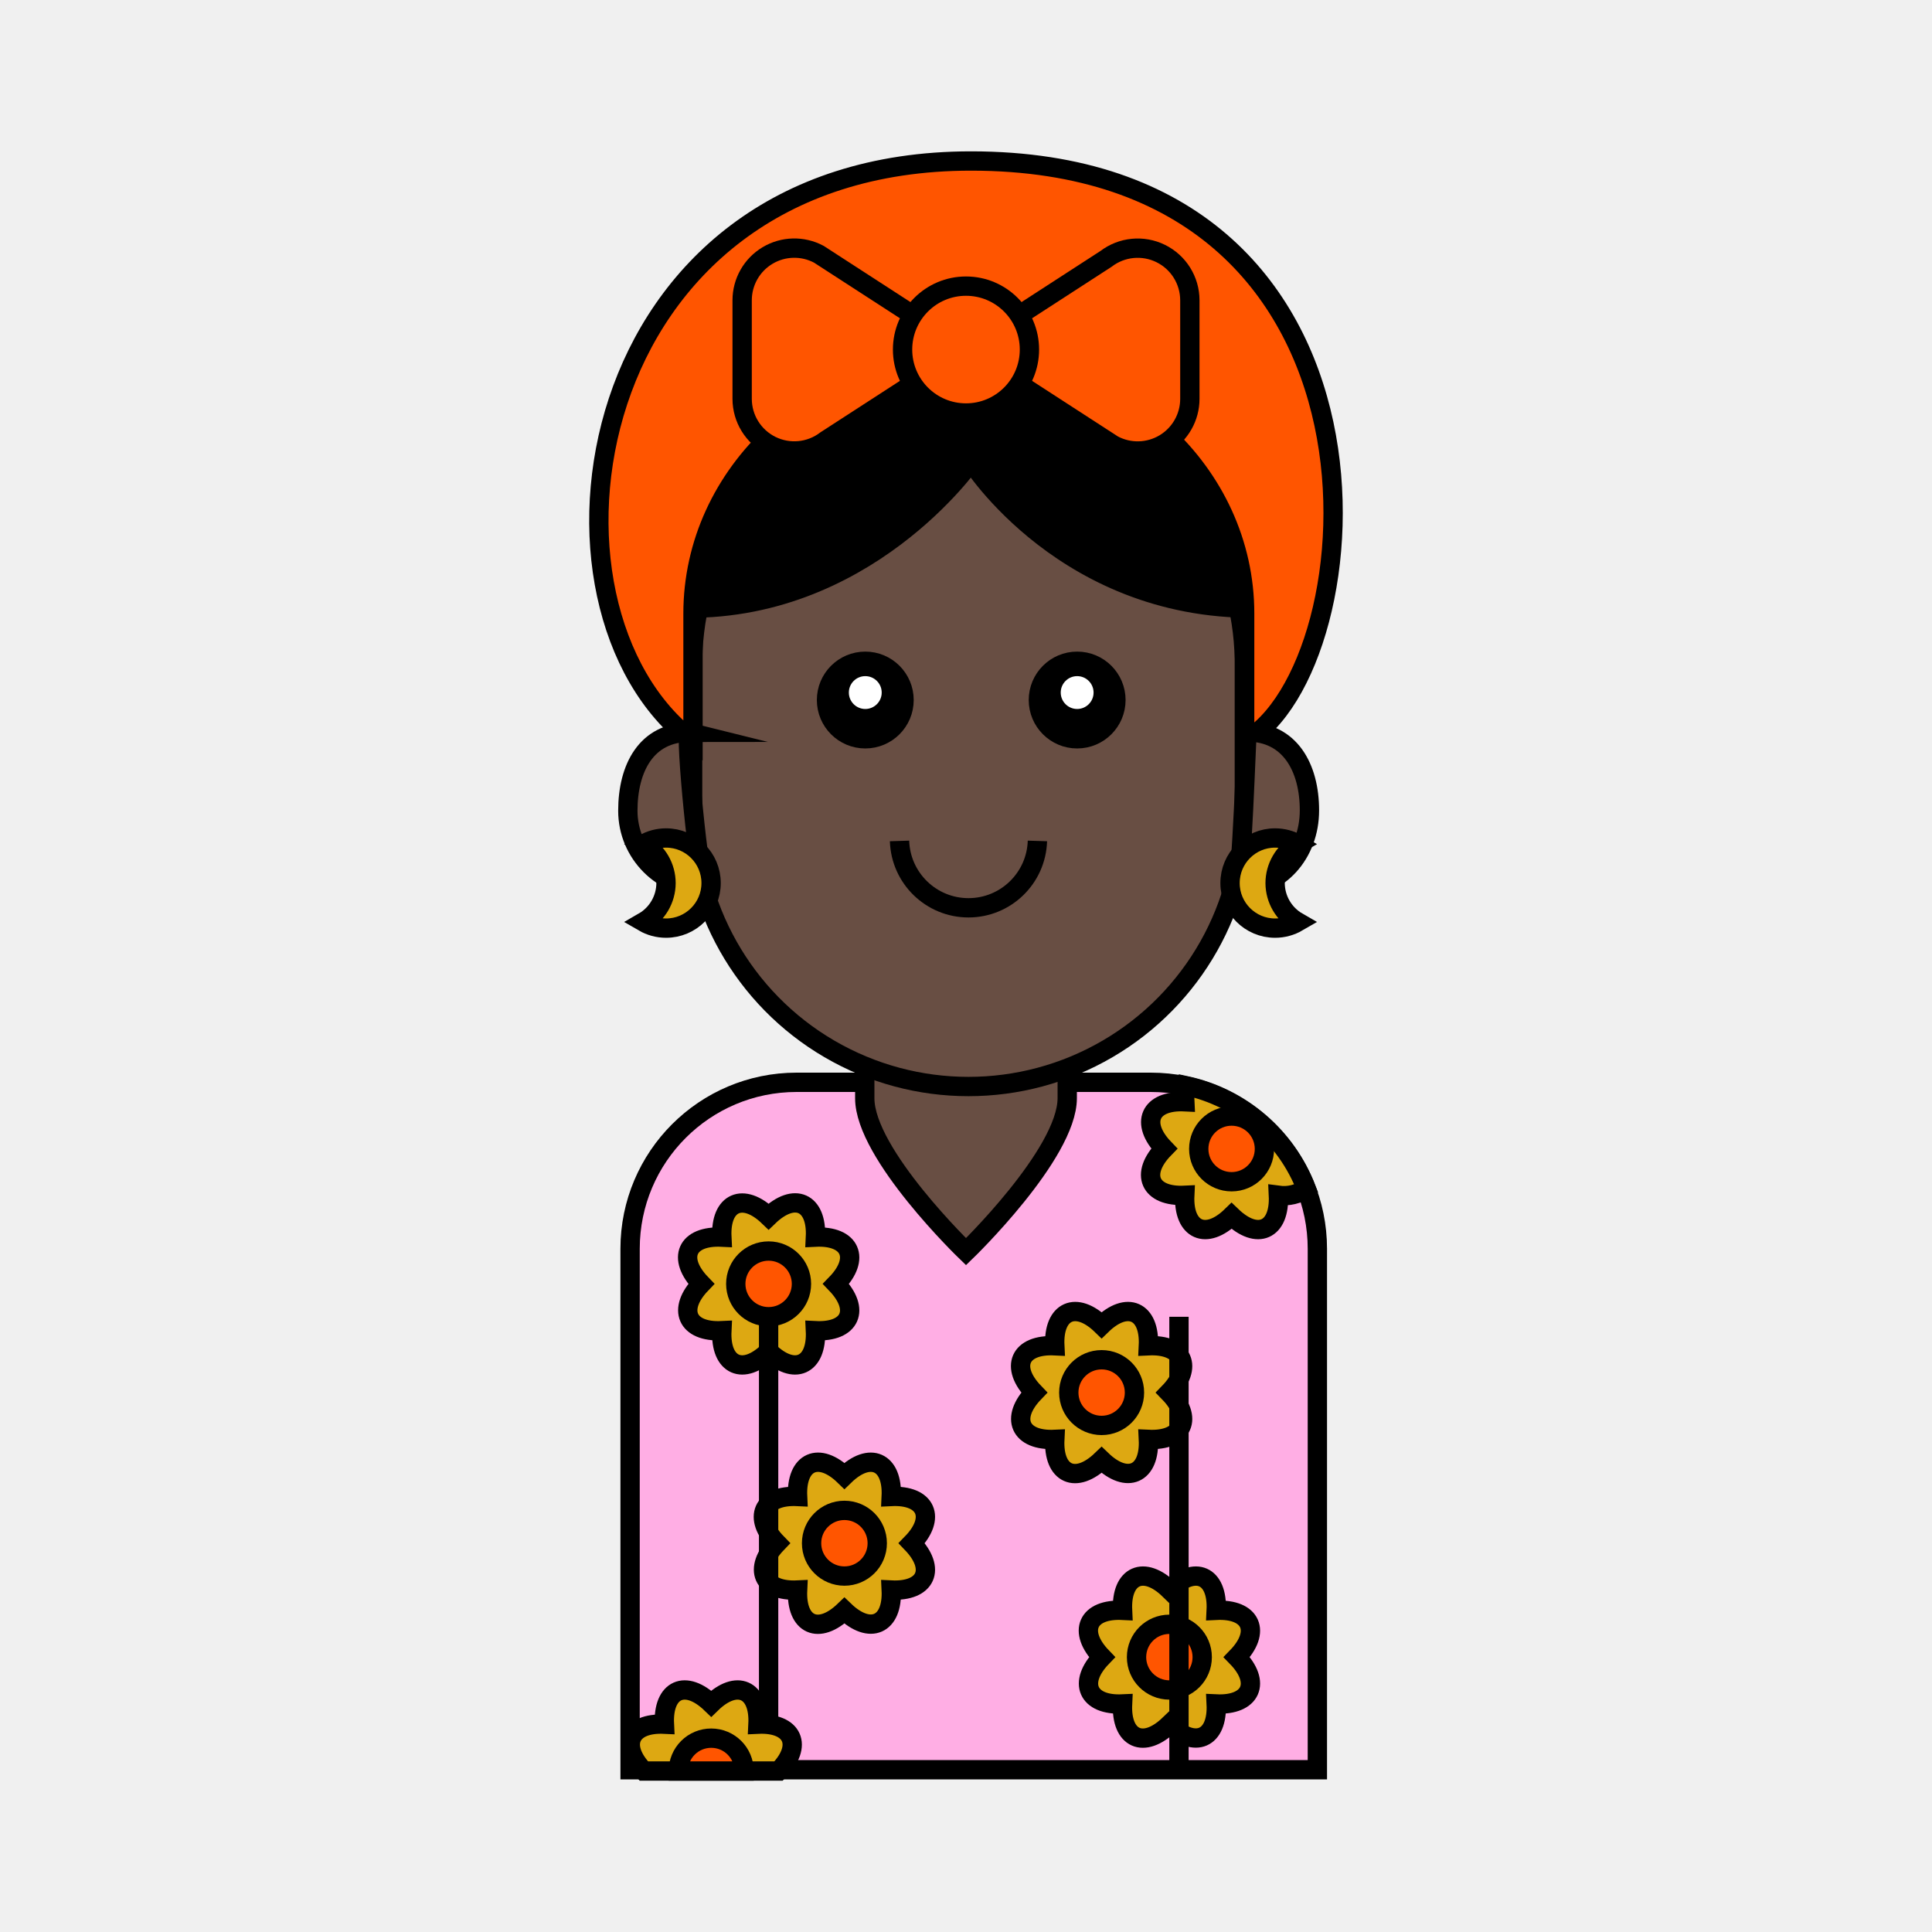
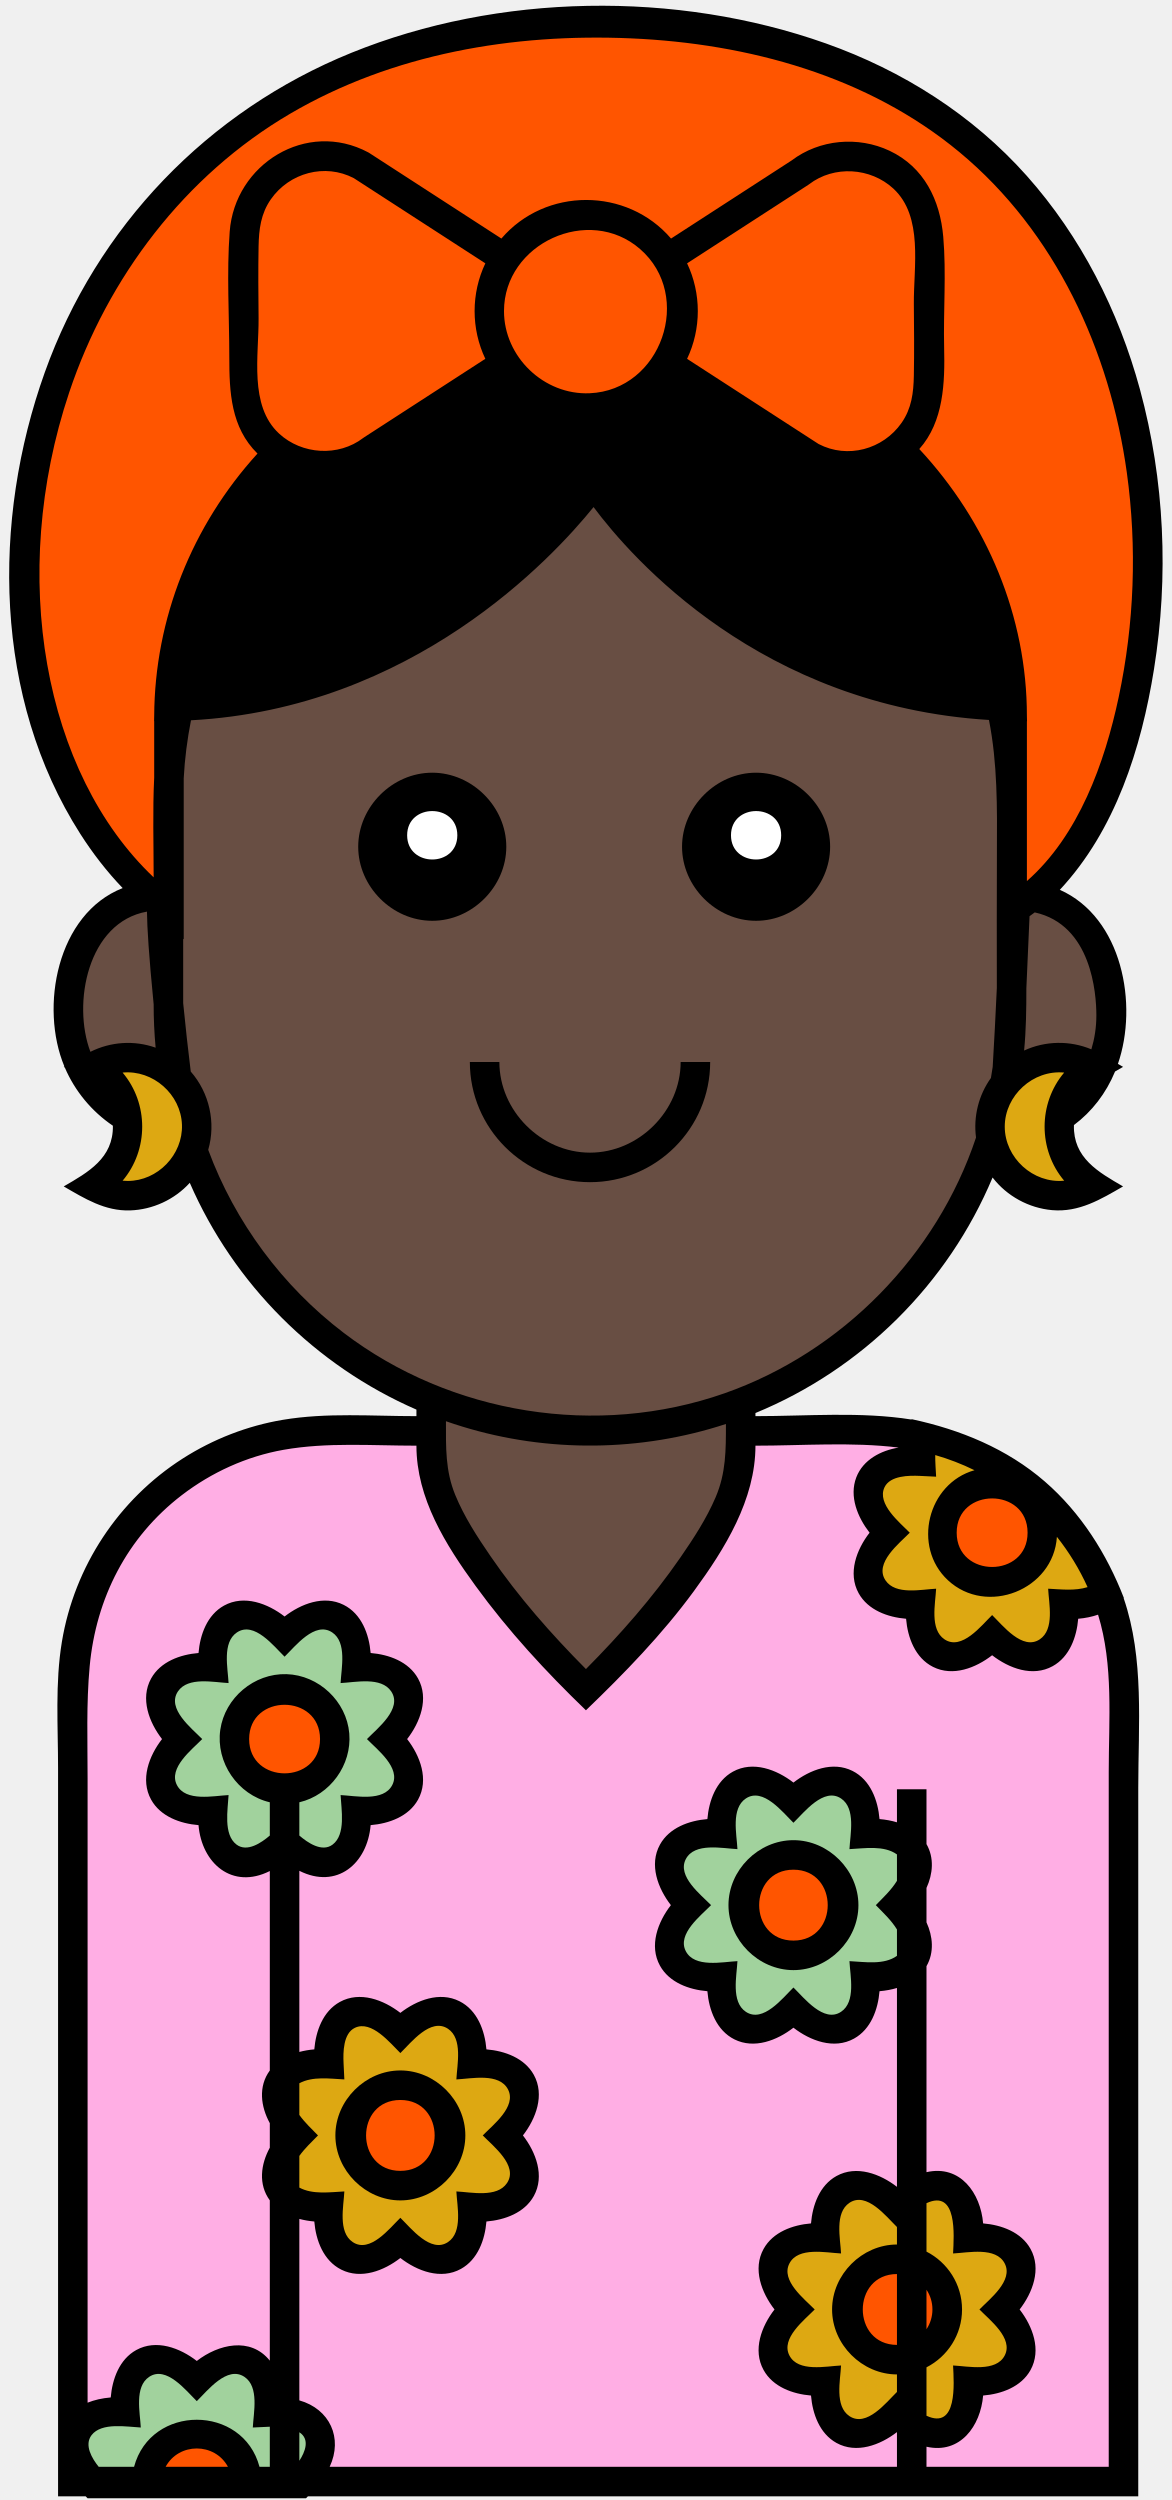
- <svg xmlns="http://www.w3.org/2000/svg" id="Layer_1" data-name="Layer 1" viewBox="0 0 300 300">
-   <defs>
-     <style>.cls-1{fill:#ffaee4;}.cls-1,.cls-2,.cls-3,.cls-4,.cls-5,.cls-6,.cls-7{stroke:#000;stroke-miterlimit:10;stroke-width:3px;}.cls-2{fill:#684e43;}.cls-4{fill:none;}.cls-5{fill:#f50;}.cls-6{fill:#dda812;}.cls-7{fill:#fff;}</style>
-   </defs>
-   <path class="cls-1" d="M123.7,168.06h55a25.86,25.86,0,0,1,25.86,25.86V274.8a0,0,0,0,1,0,0H97.84a0,0,0,0,1,0,0V193.91A25.86,25.86,0,0,1,123.7,168.06Z" />
-   <path class="cls-2" d="M150,194.36h0s-15.72-15.14-15.72-23.82V157.3h31.44v13.24C165.69,179.22,150,194.36,150,194.36Z" />
-   <path class="cls-2" d="M193.22,125.22a42.84,42.84,0,1,1-85.67,0V103.81a42.84,42.84,0,1,1,85.67,0Z" />
-   <path class="cls-3" d="M196.31,94.41c25.13-.81-20.37-45.52-45.51-45.52S80.17,93.55,105.29,94.41c29,1,45.51-22.76,45.51-22.76S165.69,95.4,196.31,94.41Z" />
-   <path class="cls-4" d="M161.09,130.58a10.71,10.71,0,0,1-21.41,0" />
-   <path class="cls-5" d="M107.61,115.09C80.17,94.44,89.62,25,150.78,25c69.22,0,62.74,78.81,42.49,90.09V95.28c0-21.88-19.17-39.61-42.83-39.61S107.61,73.4,107.61,95.28Z" />
-   <path class="cls-2" d="M109.49,137.89a12,12,0,0,1-12-12c0-6.65,2.9-12.18,9.56-12.18C106.25,113.51,108.68,138,109.49,137.89Z" />
-   <path class="cls-2" d="M203.33,125.84c0,6.66-4.65,12.11-11.3,12.11.74.06,1.55-24.43,1.62-24.29C200.3,113.66,203.33,119.19,203.33,125.84Z" />
-   <path class="cls-6" d="M198,137.14a7,7,0,0,1,3.51-6.07,7,7,0,0,0-3.51-.95,7,7,0,1,0,0,14,7,7,0,0,0,3.51-.95A7,7,0,0,1,198,137.14Z" />
-   <path class="cls-6" d="M103.42,137.14a7,7,0,0,0-3.51-6.07,7,7,0,0,1,3.51-.95,7,7,0,1,1,0,14,7,7,0,0,1-3.51-.95A7,7,0,0,0,103.42,137.14Z" />
-   <path class="cls-5" d="M184.76,46.63V61.94a8.1,8.1,0,0,1-11.91,7.14L150,54.28,171.74,40.2A8.1,8.1,0,0,1,184.76,46.63Z" />
-   <path class="cls-5" d="M115.24,61.93V46.62a8.1,8.1,0,0,1,11.91-7.14L150,54.28,128.26,68.36A8.1,8.1,0,0,1,115.24,61.93Z" />
-   <circle class="cls-5" cx="150" cy="54.28" r="9.85" />
-   <circle class="cls-3" cx="134.36" cy="108.7" r="6.02" />
-   <circle class="cls-3" cx="167.26" cy="108.7" r="6.02" />
-   <circle class="cls-7" cx="167.26" cy="107.54" r="4.05" />
-   <circle class="cls-7" cx="134.36" cy="107.54" r="4.05" />
-   <path class="cls-6" d="M129.82,199.36c3.85,4,2.25,7.54-3.2,7.27.27,5.45-3.31,7.05-7.27,3.2-3.95,3.85-7.53,2.25-7.26-3.2-5.45.27-7-3.31-3.2-7.27-3.85-4-2.25-7.53,3.2-7.26-.27-5.45,3.31-7,7.26-3.2,4-3.85,7.54-2.25,7.27,3.2C132.07,191.83,133.67,195.41,129.82,199.36Z" />
-   <circle class="cls-5" cx="119.35" cy="199.36" r="5.1" />
-   <path class="cls-6" d="M141.58,239.63c3.85,4,2.25,7.54-3.19,7.27.26,5.45-3.32,7-7.27,3.2-4,3.85-7.53,2.25-7.27-3.2-5.45.27-7-3.31-3.2-7.27-3.85-3.95-2.25-7.53,3.2-7.26-.26-5.45,3.31-7.05,7.27-3.2,3.95-3.85,7.53-2.25,7.27,3.2C143.83,232.1,145.43,235.68,141.58,239.63Z" />
-   <circle class="cls-5" cx="131.12" cy="239.63" r="5.1" />
-   <path class="cls-6" d="M192.05,257.32c3.85,3.95,2.25,7.53-3.2,7.27.27,5.44-3.31,7-7.27,3.19-4,3.85-7.53,2.25-7.27-3.19-5.44.26-7-3.32-3.19-7.27-3.85-4-2.25-7.54,3.19-7.27-.26-5.45,3.32-7.05,7.27-3.2,4-3.85,7.54-2.25,7.27,3.2C194.3,249.78,195.9,253.36,192.05,257.32Z" />
-   <circle class="cls-5" cx="181.58" cy="257.32" r="5.1" />
-   <path class="cls-6" d="M181.52,216.24c3.85,3.95,2.25,7.53-3.2,7.27.27,5.44-3.31,7-7.26,3.19-4,3.85-7.54,2.25-7.27-3.19-5.45.26-7-3.32-3.2-7.27-3.85-4-2.25-7.54,3.2-7.27-.27-5.45,3.31-7.05,7.27-3.2,3.95-3.85,7.53-2.25,7.26,3.2C183.77,208.7,185.37,212.28,181.52,216.24Z" />
-   <circle class="cls-5" cx="171.06" cy="216.24" r="5.1" />
-   <path class="cls-6" d="M202.85,184.59a25.88,25.88,0,0,0-18.67-16,9,9,0,0,0-.21,2.49c-5.44-.27-7,3.31-3.19,7.27-3.85,3.95-2.25,7.53,3.19,7.26-.26,5.45,3.32,7.05,7.27,3.2,4,3.85,7.53,2.25,7.27-3.2A6.22,6.22,0,0,0,202.85,184.59Z" />
-   <circle class="cls-5" cx="191.24" cy="178.4" r="5.1" />
-   <line class="cls-4" x1="183.07" y1="204.47" x2="183.07" y2="274.8" />
-   <line class="cls-4" x1="119.35" y1="204.47" x2="119.35" y2="274.8" />
-   <path class="cls-6" d="M120.9,275c3.85-3.95,2.25-7.53-3.2-7.27.27-5.44-3.31-7.05-7.26-3.19-4-3.86-7.54-2.25-7.27,3.19-5.45-.26-7,3.32-3.2,7.27Z" />
-   <path class="cls-5" d="M110.44,269.9a5.1,5.1,0,0,0-5.11,5.1h10.21A5.1,5.1,0,0,0,110.44,269.9Z" />
+ <svg xmlns="http://www.w3.org/2000/svg" width="119px" height="254px" viewBox="0 0 119 254" version="1.1">
+   <defs />
+   <g id="Symbols" stroke="none" stroke-width="1" fill="none" fill-rule="evenodd">
+     <g id="fatima">
+       <path d="M103.207,90.982 C103.178,90.922 102.778,81.13 102.778,81.13 C102.778,77.887 102.406,74.732 101.724,71.695 C73.916,70.547 60.358,48.976 60.358,48.976 C60.358,48.976 45.06,70.884 18.163,71.716 C17.482,74.746 17.111,77.894 17.111,81.13 C17.111,81.13 16.206,90.914 16.556,90.982 C11.341,90.982 8.002,95.175 7.236,100.019 C6.41,105.235 8.22,110.738 12.912,113.524 C12.617,111.329 11.305,109.459 9.466,108.395 C12.06,106.893 15.396,107.237 17.634,109.228 C19.986,124.249 30.149,136.673 43.834,142.235 C43.825,142.232 43.816,142.229 43.809,142.225 C43.809,145.15 43.49,148.206 44.373,151.038 C45.202,153.703 46.705,156.188 48.248,158.495 C51.449,163.282 55.404,167.679 59.531,171.684 L59.532,171.684 C63.682,167.657 67.582,163.205 70.919,158.477 C72.448,156.311 73.841,153.983 74.633,151.437 C75.535,148.536 75.254,145.552 75.254,142.562 C89.54,137.09 100.145,124.185 102.347,108.58 C102.317,109.041 102.288,109.49 102.26,109.922 C104.43,107.372 108.207,106.713 111.111,108.395 C109.288,109.45 107.984,111.299 107.675,113.47 C115.748,108.121 114.552,90.982 103.207,90.982" id="Fill-55" fill="#684E43" />
+       <path d="M88.289,145.381 L75.254,145.381 C75.254,148.263 74.992,150.767 73.759,153.41 C72.692,155.696 71.284,157.833 69.817,159.88 C66.785,164.111 63.267,168.061 59.532,171.684 L59.531,171.684 C55.751,168.015 52.191,163.995 49.085,159.737 C47.603,157.706 46.251,155.565 45.229,153.263 C44.083,150.679 43.81,148.182 43.81,145.381 C35.592,145.381 27.442,144.656 20.084,149.005 C13.549,152.866 9.038,159.506 7.776,166.984 C7.079,171.114 7.399,175.423 7.399,179.595 L7.399,193.602 L7.399,221.125 L7.399,252.129 L114.146,252.129 L114.146,198.18 C114.146,189.423 114.201,180.665 114.149,171.909 C114.111,165.513 112.03,159.368 107.868,154.465 C103.005,148.738 95.81,145.381 88.289,145.381" id="Fill-57" fill="#FFAEE4" />
+       <path d="M59.946,120.109 C53.214,120.109 47.737,114.632 47.737,107.901 L50.737,107.901 C50.737,112.864 54.983,117.109 59.946,117.109 C64.909,117.109 69.154,112.863 69.154,107.901 L72.154,107.901 C72.154,114.632 66.677,120.109 59.946,120.109" id="Fill-59" fill="#000000" />
+       <path d="M107.602,114.467 C107.602,111.87 109.015,109.609 111.111,108.395 C106.578,105.769 100.583,109.229 100.583,114.467 C100.583,119.705 106.578,123.165 111.111,120.539 C109.015,119.324 107.602,117.063 107.602,114.467" id="Fill-61" fill="#DDA812" />
+       <path d="M12.976,114.467 C12.976,111.87 11.563,109.609 9.466,108.395 C14,105.769 19.995,109.229 19.995,114.467 C19.995,119.705 14,123.165 9.466,120.539 C11.563,119.324 12.976,117.063 12.976,114.467" id="Fill-63" fill="#DDA812" />
+       <path d="M60.34,2.325 C-0.82,2.325 -10.267,71.763 17.166,92.418 C17.166,87.992 17.165,83.566 17.166,79.139 C17.166,74.902 17.135,70.64 17.774,66.441 C18.953,58.676 22.836,51.514 28.324,45.941 C31.033,47.779 34.807,47.995 37.822,45.682 L51.293,36.958 C55.116,42.851 63.999,42.852 67.823,36.959 L82.408,46.406 C85.477,48.044 88.904,47.482 91.293,45.572 C96.787,51.01 100.645,58.046 102.135,65.64 C102.948,69.79 102.846,73.985 102.843,78.194 C102.84,82.935 102.832,87.677 102.832,92.418 C123.082,81.13 129.561,2.325 60.34,2.325" id="Fill-65" fill="#FF5500" />
+       <path d="M43.916,78.506 C39.859,78.506 36.394,81.973 36.394,86.029 C36.394,90.086 39.859,93.553 43.916,93.553 C47.974,93.553 51.44,90.086 51.44,86.029 C51.44,81.973 47.974,78.506 43.916,78.506" id="Fill-67" fill="#000000" />
+       <path d="M28.914,181.79 C26.163,181.79 23.812,179.438 23.812,176.689 C23.812,173.939 26.163,171.587 28.914,171.587 C31.665,171.587 34.016,173.938 34.016,176.689 C34.016,179.438 31.664,181.79 28.914,181.79 M36.183,169.42 C36.446,163.975 32.867,162.373 28.914,166.225 C24.961,162.373 21.382,163.975 21.645,169.42 C16.2,169.157 14.598,172.735 18.45,176.689 C14.598,180.642 16.2,184.221 21.645,183.957 C21.382,189.402 24.961,191.005 28.914,187.152 C32.867,191.005 36.446,189.402 36.183,183.957 C41.628,184.221 43.23,180.642 39.378,176.689 C43.23,172.735 41.628,169.157 36.183,169.42" id="Fill-69" fill="#A1D29D" />
+       <path d="M76.818,78.506 C72.761,78.506 69.295,81.973 69.295,86.029 C69.295,90.086 72.761,93.553 76.818,93.553 C80.875,93.553 84.341,90.086 84.341,86.029 C84.341,81.973 80.875,78.506 76.818,78.506" id="Fill-71" fill="#000000" />
+       <path d="M79.367,84.865 C79.367,81.584 74.268,81.584 74.268,84.865 C74.268,88.142 79.367,88.15 79.367,84.865" id="Fill-73" fill="#FFFFFF" />
+       <path d="M46.465,84.865 C46.465,81.584 41.366,81.584 41.366,84.865 C41.366,88.142 46.465,88.15 46.465,84.865" id="Fill-75" fill="#FFFFFF" />
+       <path d="M34.015,176.689 C34.015,179.439 31.663,181.79 28.913,181.79 C26.163,181.79 23.812,179.439 23.812,176.689 C23.812,173.938 26.163,171.587 28.913,171.587 C31.662,171.587 34.015,173.939 34.015,176.689" id="Fill-77" fill="#FF5500" />
+       <path d="M40.676,222.061 C37.926,222.061 35.575,219.709 35.575,216.959 C35.575,214.21 37.926,211.858 40.676,211.858 C43.428,211.858 45.778,214.209 45.778,216.959 C45.778,219.709 43.427,222.061 40.676,222.061 M47.945,209.691 C48.208,204.246 44.63,202.644 40.676,206.496 C36.723,202.644 33.144,204.246 33.408,209.691 C27.963,209.427 26.361,213.006 30.213,216.959 C26.361,220.913 27.963,224.492 33.408,224.228 C33.144,229.673 36.723,231.276 40.676,227.423 C44.63,231.276 48.208,229.673 47.945,224.228 C53.39,224.492 54.992,220.913 51.14,216.959 C54.992,213.006 53.39,209.427 47.945,209.691" id="Fill-79" fill="#DDA812" />
+       <path d="M91.142,239.743 C88.391,239.743 86.04,237.391 86.04,234.642 C86.04,231.892 88.391,229.54 91.142,229.54 C93.893,229.54 96.244,231.891 96.243,234.642 C96.243,237.391 93.892,239.743 91.142,239.743 M98.411,227.373 C98.674,221.928 95.095,220.326 91.142,224.178 C87.189,220.326 83.61,221.928 83.873,227.373 C78.428,227.11 76.826,230.688 80.678,234.642 C76.826,238.595 78.428,242.174 83.873,241.91 C83.61,247.355 87.189,248.958 91.142,245.105 C95.095,248.958 98.674,247.355 98.411,241.91 C103.855,242.174 105.457,238.595 101.605,234.642 C105.457,230.688 103.855,227.11 98.411,227.373" id="Fill-81" fill="#DDA812" />
+       <path d="M45.778,216.959 C45.778,219.71 43.426,222.061 40.676,222.061 C37.927,222.061 35.576,219.71 35.576,216.959 C35.576,214.208 37.926,211.858 40.676,211.858 C43.426,211.858 45.778,214.209 45.778,216.959" id="Fill-83" fill="#FF5500" />
+       <path d="M40.677,213.358 C36.032,213.358 36.033,220.561 40.677,220.561 C45.321,220.561 45.321,213.358 40.677,213.358 M40.677,223.561 C37.118,223.561 34.075,220.517 34.075,216.959 C34.075,213.4 37.118,210.358 40.677,210.358 C44.236,210.358 47.279,213.4 47.279,216.959 C47.279,220.518 44.237,223.561 40.677,223.561" id="Fill-85" fill="#000000" />
+       <path d="M96.244,234.642 C96.244,237.392 93.891,239.743 91.142,239.743 C88.392,239.743 86.041,237.392 86.041,234.642 C86.041,231.891 88.391,229.54 91.142,229.54 C93.891,229.54 96.244,231.892 96.244,234.642" id="Fill-87" fill="#FF5500" />
+       <path d="M80.614,198.663 C77.864,198.663 75.513,196.311 75.513,193.562 C75.513,190.812 77.864,188.46 80.614,188.46 C83.366,188.46 85.716,190.811 85.716,193.562 C85.716,196.311 83.365,198.663 80.614,198.663 M87.883,186.293 C88.146,180.848 84.567,179.246 80.614,183.098 C76.661,179.246 73.082,180.848 73.345,186.293 C67.901,186.029 66.299,189.608 70.151,193.562 C66.299,197.515 67.901,201.094 73.345,200.83 C73.082,206.275 76.661,207.878 80.614,204.025 C84.567,207.878 88.146,206.275 87.883,200.83 C93.328,201.094 94.93,197.515 91.078,193.562 C94.93,189.608 93.328,186.029 87.883,186.293" id="Fill-89" fill="#A1D29D" />
+       <path d="M85.715,193.562 C85.715,196.312 83.363,198.663 80.613,198.663 C77.864,198.663 75.513,196.312 75.513,193.562 C75.512,190.811 77.863,188.46 80.613,188.46 C83.363,188.46 85.715,190.812 85.715,193.562" id="Fill-91" fill="#FF5500" />
+       <path d="M80.615,189.961 C75.971,189.961 75.97,197.164 80.615,197.164 C85.258,197.164 85.258,189.961 80.615,189.961 M80.615,200.164 C77.056,200.164 74.013,197.121 74.013,193.563 C74.013,190.004 77.056,186.961 80.615,186.961 C84.174,186.961 87.216,190.004 87.216,193.563 C87.216,197.121 84.174,200.164 80.615,200.164" id="Fill-93" fill="#000000" />
+       <path d="M105.903,155.721 C105.903,158.471 103.55,160.822 100.801,160.822 C98.051,160.822 95.7,158.471 95.7,155.721 C95.7,152.97 98.05,150.619 100.801,150.619 C103.55,150.619 105.903,152.971 105.903,155.721" id="Fill-95" fill="#FF5500" />
+       <path d="M30.459,252.325 C34.31,248.372 32.709,244.793 27.264,245.056 C27.526,239.611 23.948,238.009 19.994,241.862 C16.041,238.009 12.463,239.611 12.726,245.056 C7.28,244.793 5.678,248.372 9.53,252.325 L30.459,252.325 Z" id="Fill-97" fill="#A1D29D" />
+       <path d="M19.995,247.223 C17.178,247.223 14.893,249.507 14.893,252.325 L25.097,252.325 C25.097,249.507 22.812,247.223 19.995,247.223" id="Fill-99" fill="#FF5500" />
+       <path d="M100.801,160.822 C98.05,160.822 95.699,158.47 95.699,155.721 C95.699,152.971 98.05,150.619 100.801,150.619 C103.552,150.619 105.903,152.97 105.903,155.721 C105.902,158.47 103.551,160.822 100.801,160.822 M112.405,161.911 C109.299,153.886 102.308,147.799 93.735,145.96 C93.564,146.669 93.486,147.499 93.532,148.452 C88.087,148.189 86.485,151.768 90.337,155.721 C86.485,159.674 88.087,163.254 93.532,162.989 C93.269,168.435 96.848,170.037 100.801,166.185 C104.754,170.037 108.333,168.435 108.07,162.989 C110.053,163.085 111.52,162.667 112.405,161.911" id="Fill-101" fill="#DDA812" />
+       <path d="M91.294,45.572 C88.904,47.483 85.477,48.044 82.408,46.406 L67.823,36.959 C63.999,42.852 55.116,42.852 51.293,36.958 L37.822,45.682 C34.811,47.992 31.043,47.779 28.335,45.949 C21.602,52.791 17.418,61.819 17.19,71.751 C44.696,71.433 60.358,48.977 60.358,48.977 C60.358,48.977 74.262,71.129 102.809,71.745 C102.573,61.633 98.244,52.456 91.294,45.572" id="Fill-103" fill="#000000" />
+       <path d="M94.131,236.648 L94.131,232.637 C94.936,233.834 94.937,235.452 94.131,236.648 Z M97.743,234.643 C97.743,232.079 96.271,229.857 94.131,228.764 L94.131,223.843 C97.291,222.382 96.92,227.125 96.832,228.952 C98.361,228.878 101.192,228.247 102.081,229.971 C102.979,231.712 100.55,233.576 99.511,234.643 C100.555,235.714 102.98,237.569 102.081,239.314 C101.194,241.037 98.357,240.407 96.832,240.333 C96.92,242.159 97.302,246.904 94.131,245.44 L94.131,240.521 C96.271,239.427 97.743,237.206 97.743,234.643 Z M112.647,250.629 L94.131,250.629 L94.131,248.587 C97.564,249.367 99.629,246.469 99.886,243.386 C101.741,243.232 103.75,242.514 104.701,240.797 C105.831,238.757 104.915,236.348 103.594,234.643 C104.915,232.937 105.833,230.531 104.701,228.488 C103.75,226.772 101.741,226.053 99.886,225.898 C99.63,222.825 97.573,219.911 94.131,220.692 L94.131,199.764 C94.932,198.367 94.784,196.737 94.131,195.31 L94.131,191.815 C94.784,190.387 94.932,188.757 94.131,187.36 L94.131,181.791 L91.131,181.791 L91.131,185.146 C90.589,184.984 89.998,184.872 89.359,184.818 C89.199,182.905 88.432,180.836 86.615,179.926 C84.593,178.913 82.277,179.822 80.614,181.11 C78.907,179.79 76.503,178.871 74.46,180.002 C72.744,180.953 72.025,182.962 71.87,184.818 C70.014,184.973 68.006,185.69 67.055,187.408 C65.925,189.448 66.841,191.857 68.162,193.563 C66.84,195.269 65.923,197.674 67.055,199.717 C68.005,201.433 70.014,202.152 71.87,202.307 C72.029,204.22 72.797,206.289 74.613,207.199 C76.636,208.212 78.951,207.303 80.614,206.014 C82.321,207.336 84.724,208.254 86.768,207.122 C88.485,206.171 89.204,204.162 89.359,202.306 C89.998,202.253 90.589,202.141 91.131,201.978 L91.131,222.183 C89.427,220.865 87.027,219.954 84.987,221.083 C83.271,222.033 82.552,224.043 82.398,225.898 C80.541,226.053 78.533,226.771 77.582,228.488 C76.452,230.528 77.368,232.937 78.69,234.643 C77.367,236.349 76.45,238.754 77.582,240.797 C78.532,242.513 80.541,243.232 82.398,243.387 C82.552,245.243 83.27,247.252 84.987,248.202 C87.024,249.329 89.427,248.419 91.131,247.102 L91.131,250.629 L33.494,250.629 C34.864,247.696 33.502,244.756 30.413,243.878 L30.413,225.443 C30.886,225.567 31.39,225.659 31.933,225.704 C32.092,227.617 32.859,229.686 34.676,230.596 C36.698,231.609 39.014,230.701 40.677,229.412 C42.384,230.734 44.786,231.652 46.83,230.52 C48.547,229.569 49.267,227.56 49.421,225.704 C51.277,225.549 53.285,224.832 54.236,223.114 C55.365,221.074 54.449,218.665 53.129,216.96 C54.449,215.253 55.367,212.848 54.236,210.805 C53.285,209.089 51.277,208.37 49.421,208.216 C49.262,206.303 48.494,204.233 46.678,203.323 C44.655,202.311 42.34,203.219 40.677,204.508 C38.971,203.187 36.566,202.269 34.523,203.4 C32.806,204.351 32.087,206.36 31.933,208.216 C31.39,208.261 30.886,208.353 30.413,208.477 L30.413,190.074 C34.236,191.997 37.333,189.33 37.657,185.433 C39.513,185.279 41.522,184.561 42.473,182.844 C43.603,180.804 42.687,178.395 41.365,176.69 C42.687,174.983 43.605,172.578 42.473,170.535 C41.522,168.819 39.513,168.1 37.657,167.945 C37.498,166.032 36.731,163.963 34.914,163.053 C32.892,162.04 30.576,162.949 28.913,164.237 C27.207,162.916 24.802,161.998 22.759,163.129 C21.043,164.08 20.323,166.089 20.169,167.945 C18.313,168.1 16.304,168.817 15.354,170.535 C14.224,172.575 15.141,174.984 16.462,176.69 C15.141,178.396 14.222,180.801 15.354,182.844 C16.304,184.56 18.314,185.279 20.169,185.433 C20.49,189.303 23.586,192.021 27.413,190.097 L27.413,210.364 C26.222,211.985 26.49,214.033 27.413,215.713 L27.413,218.206 C26.491,219.886 26.222,221.934 27.413,223.556 L27.413,239.842 C25.437,237.384 22.181,238.18 19.994,239.873 C18.288,238.552 15.882,237.634 13.839,238.766 C12.123,239.716 11.404,241.726 11.25,243.581 C10.373,243.654 9.586,243.836 8.899,244.112 L8.899,193.345 L8.899,180.737 C8.899,176.935 8.76,173.099 9.11,169.307 C9.751,162.372 12.904,156.178 18.468,151.91 C21.489,149.592 25.055,147.964 28.81,147.3 C33.243,146.515 37.83,146.881 42.309,146.881 C42.309,152.227 45.286,156.958 48.323,161.136 C51.639,165.697 55.474,169.859 59.531,173.766 C63.455,169.988 67.276,166.058 70.501,161.655 C73.64,157.37 76.754,152.362 76.754,146.881 C81.549,146.881 86.536,146.482 91.304,147.074 C89.502,147.369 87.694,148.303 87.004,150.089 C86.25,152.042 87.14,154.162 88.349,155.722 C87.027,157.428 86.11,159.833 87.241,161.877 C88.192,163.592 90.2,164.312 92.057,164.466 C92.216,166.379 92.984,168.447 94.8,169.358 C96.822,170.372 99.137,169.462 100.801,168.173 C102.508,169.496 104.91,170.414 106.954,169.281 C108.671,168.331 109.39,166.322 109.545,164.466 C110.283,164.404 110.954,164.26 111.563,164.051 C113.145,169.161 112.647,174.74 112.647,180.015 L112.647,197.01 L112.647,231.382 L112.647,250.629 Z M91.131,191.093 C90.558,192.027 89.742,192.783 88.983,193.563 C89.742,194.342 90.558,195.098 91.131,196.032 L91.131,198.713 C89.808,199.669 87.839,199.327 86.305,199.252 C86.378,200.766 86.977,203.379 85.454,204.397 C83.701,205.569 81.699,202.989 80.614,201.931 C79.524,202.995 77.53,205.571 75.774,204.397 C74.255,203.382 74.851,200.76 74.924,199.252 C73.394,199.327 70.563,199.96 69.674,198.233 C68.777,196.493 71.205,194.629 72.245,193.563 C71.201,192.492 68.776,190.635 69.675,188.891 C70.562,187.17 73.4,187.798 74.924,187.872 C74.851,186.359 74.252,183.746 75.774,182.728 C77.527,181.555 79.528,184.135 80.614,185.193 C81.705,184.13 83.697,181.551 85.454,182.728 C86.973,183.745 86.378,186.364 86.305,187.872 C87.835,187.798 89.811,187.457 91.131,188.411 L91.131,191.093 Z M91.131,228.042 C87.577,228.047 84.54,231.089 84.54,234.643 C84.54,238.197 87.576,241.237 91.131,241.243 L91.131,243.022 C90.042,244.084 88.054,246.648 86.301,245.477 C84.782,244.462 85.378,241.84 85.451,240.333 C83.921,240.407 81.09,241.04 80.201,239.314 C79.305,237.573 81.733,235.709 82.773,234.643 C81.729,233.572 79.303,231.715 80.202,229.971 C81.089,228.251 83.927,228.878 85.451,228.952 C85.378,227.439 84.779,224.826 86.301,223.808 C88.051,222.637 90.047,225.207 91.131,226.263 L91.131,228.042 Z M91.131,238.243 C86.5,238.229 86.5,231.056 91.131,231.042 L91.131,238.243 Z M30.413,250.013 L30.413,247.117 C31.521,247.827 30.993,249.127 30.413,250.013 Z M34.906,209.619 C34.853,208.518 34.865,206.595 36.057,206.027 C37.763,205.213 39.656,207.596 40.677,208.591 C41.768,207.527 43.76,204.949 45.517,206.125 C47.035,207.142 46.441,209.762 46.367,211.27 C47.897,211.195 50.728,210.564 51.616,212.289 C52.512,214.029 50.085,215.893 49.047,216.96 C50.11,218.051 52.688,220.044 51.511,221.8 C50.495,223.317 47.874,222.723 46.367,222.65 C46.441,224.163 47.038,226.776 45.517,227.794 C43.763,228.967 41.762,226.387 40.677,225.329 C39.586,226.392 37.593,228.969 35.836,227.794 C34.318,226.779 34.913,224.158 34.986,222.65 C33.499,222.722 31.777,222.991 30.413,222.259 L30.413,219.041 C30.958,218.279 31.655,217.628 32.308,216.96 C31.655,216.291 30.958,215.64 30.413,214.879 L30.413,211.659 C31.776,210.928 33.5,211.197 34.986,211.27 L34.906,209.619 Z M25.312,176.69 C25.312,172.045 32.515,172.045 32.515,176.69 C32.515,181.333 25.312,181.333 25.312,176.69 Z M27.413,186.491 C26.575,187.212 25.112,188.223 24.032,187.41 C22.665,186.381 23.152,183.818 23.223,182.379 C21.693,182.454 18.862,183.086 17.974,181.36 C17.077,179.62 19.505,177.756 20.545,176.69 C19.482,175.598 16.902,173.606 18.078,171.848 C19.095,170.33 21.715,170.926 23.223,170.999 C23.15,169.486 22.551,166.873 24.072,165.855 C25.826,164.681 27.827,167.262 28.913,168.32 C30.004,167.257 31.996,164.678 33.753,165.855 C35.272,166.872 34.677,169.491 34.604,170.999 C36.116,170.926 38.73,170.327 39.748,171.849 C40.922,173.603 38.341,175.604 37.282,176.69 C38.326,177.761 40.751,179.617 39.853,181.361 C38.966,183.083 36.127,182.454 34.604,182.379 C34.674,183.826 35.161,186.378 33.794,187.41 C32.715,188.225 31.249,187.211 30.413,186.491 L30.413,183.112 C33.538,182.382 35.758,179.316 35.487,176.119 C35.21,172.849 32.38,170.192 29.106,170.094 C25.825,169.995 22.85,172.493 22.382,175.742 C21.905,179.057 24.15,182.35 27.413,183.112 L27.413,186.491 Z M27.413,250.629 L26.366,250.629 C24.666,244.252 15.322,244.251 13.621,250.629 L10.03,250.629 C9.359,249.802 8.527,248.425 9.302,247.412 C10.318,246.083 12.9,246.567 14.304,246.635 C14.231,245.122 13.632,242.508 15.152,241.49 C16.906,240.318 18.908,242.898 19.994,243.956 C21.085,242.892 23.078,240.315 24.835,241.49 C26.354,242.506 25.758,245.127 25.685,246.635 C26.261,246.607 26.837,246.576 27.413,246.554 L27.413,250.629 Z M16.827,250.629 C18.165,248.143 21.822,248.142 23.16,250.629 L16.827,250.629 Z M46.973,144.941 C55.655,147.607 65.125,147.507 73.754,144.676 C73.754,147.32 73.765,149.645 72.71,152.118 C71.784,154.287 70.47,156.299 69.134,158.234 C66.316,162.318 63.022,166.057 59.531,169.577 C56.002,166.02 52.669,162.241 49.833,158.103 C48.491,156.146 47.163,154.103 46.257,151.9 C45.235,149.418 45.309,147.035 45.309,144.397 C45.859,144.59 46.414,144.771 46.973,144.941 Z M21.155,116.824 C21.953,114.059 21.275,111.034 19.38,108.869 C19.118,106.766 18.848,104.316 18.611,101.919 L18.611,95.384 L18.666,95.425 L18.666,79.077 C18.771,77.071 19.027,75.104 19.405,73.181 C41.933,71.983 56.112,56.71 60.305,51.518 C64.194,56.731 77.319,71.726 100.478,73.148 C101.35,77.555 101.312,82.065 101.286,86.536 C101.26,91.149 101.278,95.763 101.278,100.377 C101.155,103.01 101.01,105.9 100.857,108.398 C100.803,108.776 100.741,109.15 100.677,109.523 C99.423,111.275 98.885,113.44 99.163,115.573 C95.176,127.546 85.525,137.381 73.611,141.558 C60.673,146.093 45.818,143.715 34.916,135.414 C28.699,130.68 23.862,124.156 21.155,116.824 Z M12.976,119.985 C12.803,119.985 12.629,119.977 12.457,119.96 C15.11,116.82 15.11,112.114 12.457,108.974 C15.542,108.676 18.382,111.185 18.487,114.279 C18.592,117.322 16.021,119.985 12.976,119.985 Z M9.185,106.864 C7.322,101.939 8.916,93.696 14.931,92.62 C14.948,94.262 15.126,97.083 15.611,102.04 C15.608,103.512 15.678,104.978 15.812,106.444 C13.634,105.672 11.25,105.833 9.185,106.864 Z M69.808,26.755 L82.11,18.788 L82.208,18.719 C84.73,16.785 88.444,17.014 90.767,19.162 C93.836,22.002 92.813,27.131 92.847,30.877 C92.868,33.307 92.893,35.738 92.847,38.168 C92.814,39.91 92.62,41.501 91.597,42.965 C89.716,45.658 86.106,46.646 83.169,45.111 L69.808,36.458 C71.261,33.4 71.261,29.813 69.808,26.755 Z M51.206,31.606 C51.206,24.732 59.822,20.774 65.029,25.299 C70.519,30.069 67.197,39.649 59.905,39.955 C55.262,40.15 51.206,36.257 51.206,31.606 Z M26.728,50.025 C27.327,49.274 27.96,48.552 28.613,47.848 C31.834,49.476 35.815,49.084 38.686,46.911 L50.933,38.979 C55.378,44.194 63.741,44.191 68.184,38.98 L81.594,47.665 L81.702,47.729 C84.639,49.297 88.22,49.219 91.088,47.531 C96.925,53.677 100.654,61.697 101.236,70.186 C84.795,69.334 69.188,60.173 60.422,46.264 C50.977,59.801 35.434,69.47 18.761,70.208 C19.263,62.852 22.129,55.771 26.728,50.025 Z M49.309,36.456 L37.007,44.424 L36.909,44.492 C34.388,46.427 30.673,46.197 28.351,44.049 C25.281,41.21 26.305,36.08 26.272,32.334 C26.249,29.904 26.225,27.474 26.271,25.044 C26.304,23.301 26.497,21.71 27.521,20.245 C29.402,17.552 33.013,16.565 35.949,18.101 L49.311,26.754 C47.857,29.812 47.857,33.398 49.309,36.456 Z M7.028,39.877 C10.938,28.182 18.783,17.823 29.475,11.556 C39.902,5.444 52.152,3.377 64.11,3.898 C76.035,4.417 88.168,7.724 97.485,15.462 C107.235,23.558 112.77,35.636 114.487,48.024 C115.536,55.591 115.246,63.366 113.657,70.838 C112.24,77.5 109.597,84.895 104.333,89.515 L104.333,73.278 L104.345,73.278 L104.333,72.77 C104.342,62.619 100.271,53.013 93.4,45.622 C95.892,42.827 96.007,38.856 95.924,35.312 C95.836,31.584 96.154,27.776 95.835,24.065 C95.515,20.335 93.892,16.976 90.376,15.317 C87.176,13.808 83.263,14.157 80.432,16.301 L68.178,24.237 C63.702,19.012 55.416,19.011 50.941,24.236 L37.525,15.547 L37.416,15.482 C31.144,12.135 23.854,16.668 23.337,23.529 C23.021,27.733 23.296,32.057 23.296,36.273 C23.296,39.838 23.452,43.423 26.161,46.082 C19.506,53.396 15.715,62.847 15.666,72.752 L15.654,73.27 L15.666,73.27 L15.666,78.993 C15.502,82.366 15.611,85.762 15.611,89.138 C4.45,78.564 0.804,58.491 7.028,39.877 Z M111.391,103.169 C111.391,104.389 111.205,105.54 110.883,106.612 C108.696,105.696 106.201,105.742 104.049,106.735 C104.254,104.627 104.278,102.527 104.278,100.412 C104.392,97.971 104.496,95.528 104.602,93.086 C104.778,92.966 104.953,92.83 105.129,92.7 C110.889,93.969 111.391,100.895 111.391,103.169 Z M108.12,119.96 C104.965,120.265 102.083,117.633 102.083,114.467 C102.083,111.301 104.964,108.669 108.12,108.974 C105.468,112.114 105.468,116.82 108.12,119.96 Z M93.46,149.951 L95.11,150.031 C95.074,149.301 95.012,148.566 95.02,147.835 C96.392,148.23 97.728,148.743 99.009,149.374 C94.231,150.725 92.662,157.157 96.306,160.549 C100.25,164.22 107.041,161.524 107.381,156.14 C108.625,157.71 109.673,159.426 110.496,161.252 C109.214,161.655 107.812,161.476 106.491,161.412 C106.565,162.925 107.163,165.539 105.641,166.556 C103.887,167.729 101.886,165.149 100.801,164.09 C99.71,165.154 97.717,167.73 95.96,166.556 C94.442,165.541 95.037,162.919 95.11,161.412 C93.597,161.485 90.984,162.085 89.965,160.563 C88.792,158.808 91.373,156.808 92.432,155.722 C91.443,154.709 89.056,152.808 89.867,151.105 C90.437,149.911 92.355,149.9 93.46,149.951 Z M104.402,155.722 C104.402,160.365 97.199,160.365 97.199,155.722 C97.199,151.078 104.402,151.078 104.402,155.722 Z M114.189,162.362 C112.445,157.867 109.819,153.703 106.157,150.525 C102.308,147.185 97.562,145.247 92.619,144.187 L92.61,144.226 C87.452,143.403 81.958,143.881 76.754,143.881 L76.754,143.563 C87.605,139.097 96.31,130.451 100.846,119.635 C102.294,121.523 104.536,122.746 106.905,122.951 C109.634,123.187 111.833,121.855 114.105,120.54 C111.604,119.091 109.011,117.644 109.112,114.306 C110.936,112.944 112.377,111.078 113.29,108.866 L114.105,108.395 L113.581,108.092 C115.659,102.068 114.031,93.231 107.679,90.405 C113.328,84.347 115.96,76.016 117.245,67.995 C118.758,58.553 118.329,48.799 115.819,39.564 C113.652,31.59 109.822,24.044 104.313,17.856 C98.797,11.663 91.706,7.179 83.913,4.414 C68.734,-0.973 50.65,-0.699 35.701,5.365 C21.111,11.283 9.845,23.02 4.547,37.842 C-0.842,52.918 -0.648,70.913 8.146,84.701 C9.405,86.675 10.841,88.538 12.462,90.229 C5.789,92.849 4.021,102.316 6.542,108.355 L6.474,108.395 L6.585,108.46 C7.615,110.868 9.322,112.919 11.469,114.373 C11.527,117.67 8.95,119.105 6.474,120.54 C8.609,121.776 10.655,123.06 13.219,122.978 C15.514,122.904 17.739,121.876 19.281,120.174 C23.758,130.462 32.025,138.736 42.309,143.217 L42.309,143.881 C37.792,143.881 33.228,143.505 28.747,144.253 C25.133,144.857 21.653,146.214 18.567,148.186 C12.043,152.353 7.56,159.157 6.29,166.792 C5.59,171.003 5.899,175.383 5.899,179.636 L5.899,193.653 L5.899,222.138 L5.899,253.629 L8.706,253.629 L8.898,253.825 L31.091,253.825 L31.281,253.629 L115.647,253.629 L115.647,181.635 C115.647,175.266 116.27,168.509 114.166,162.381 L114.189,162.362 Z" id="Fill-105" fill="#000000" />
+     </g>
+   </g>
</svg>
